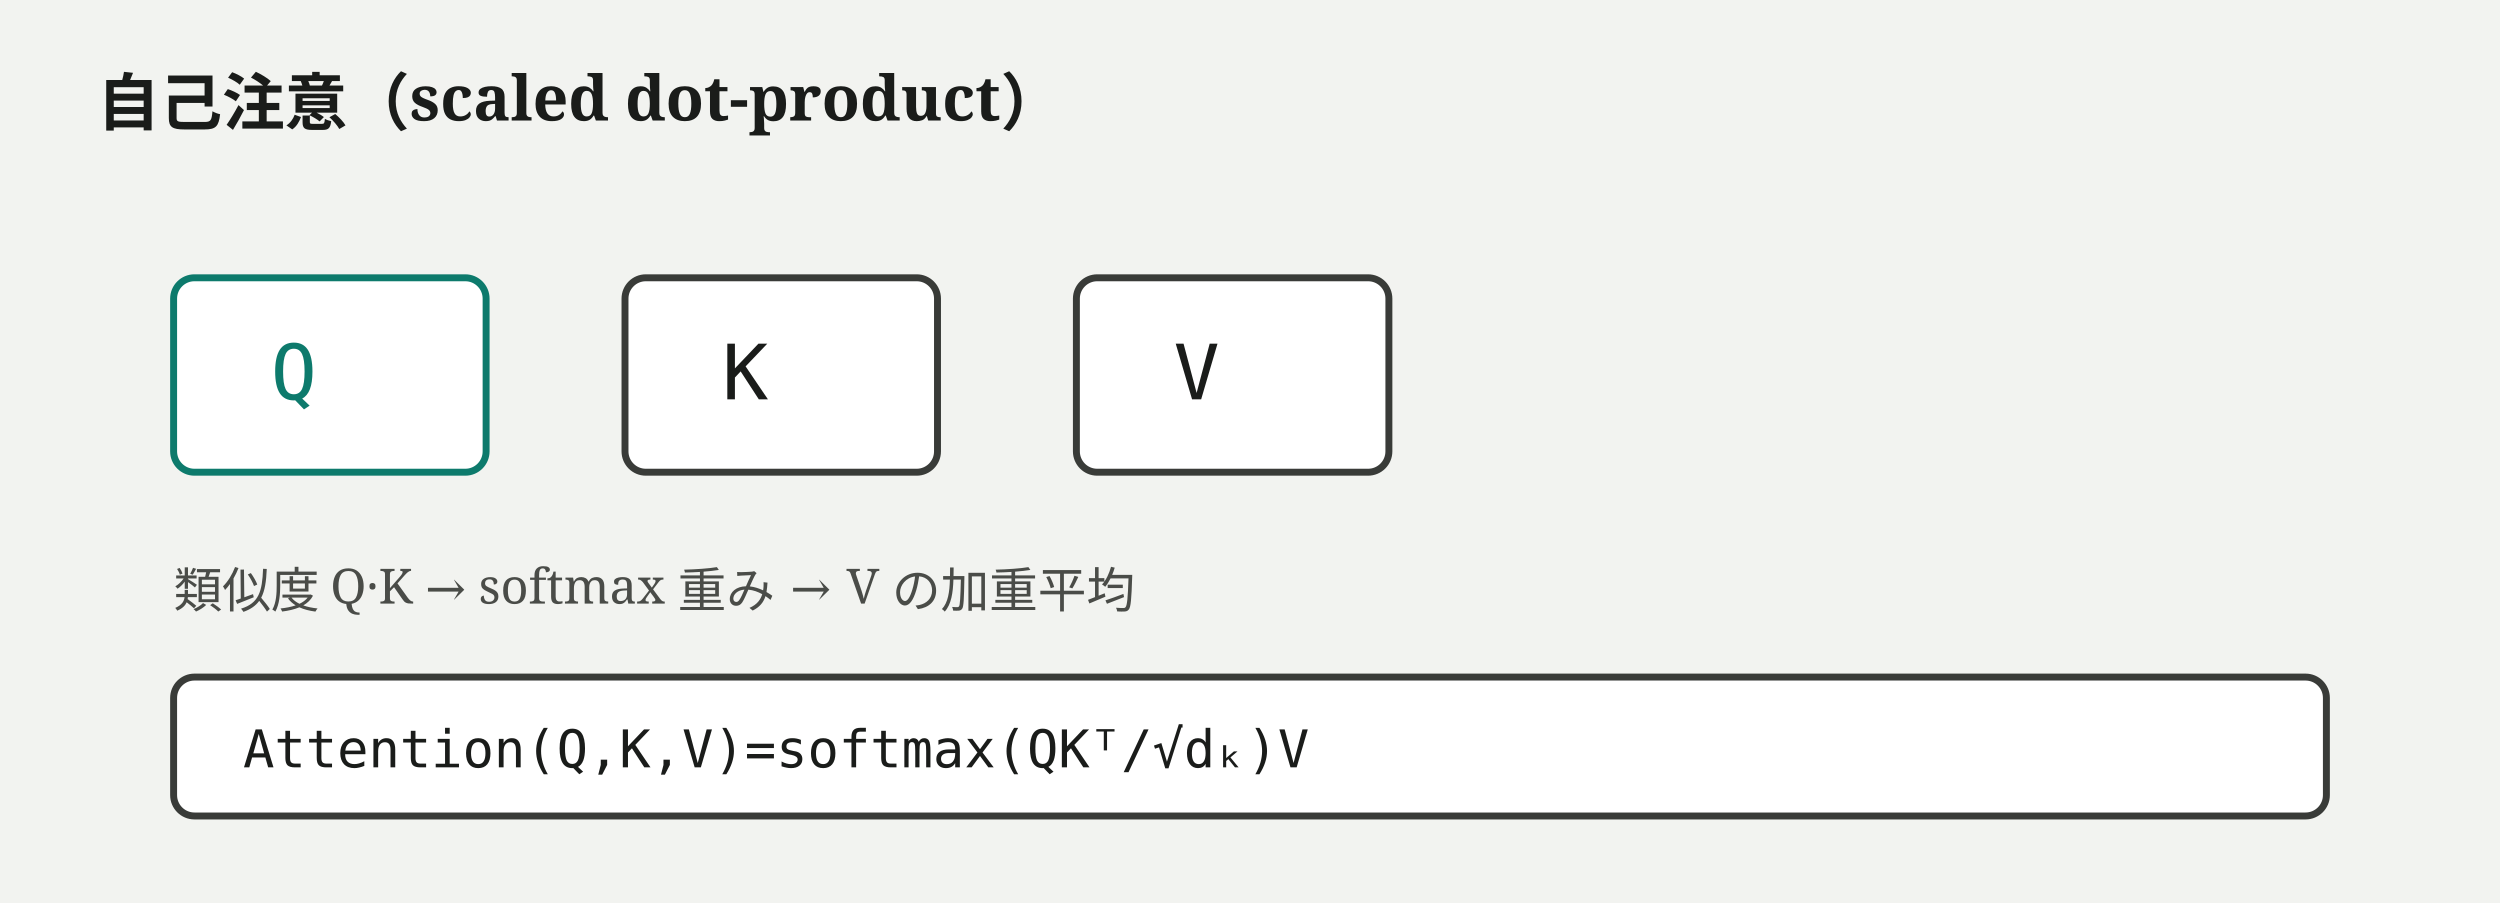
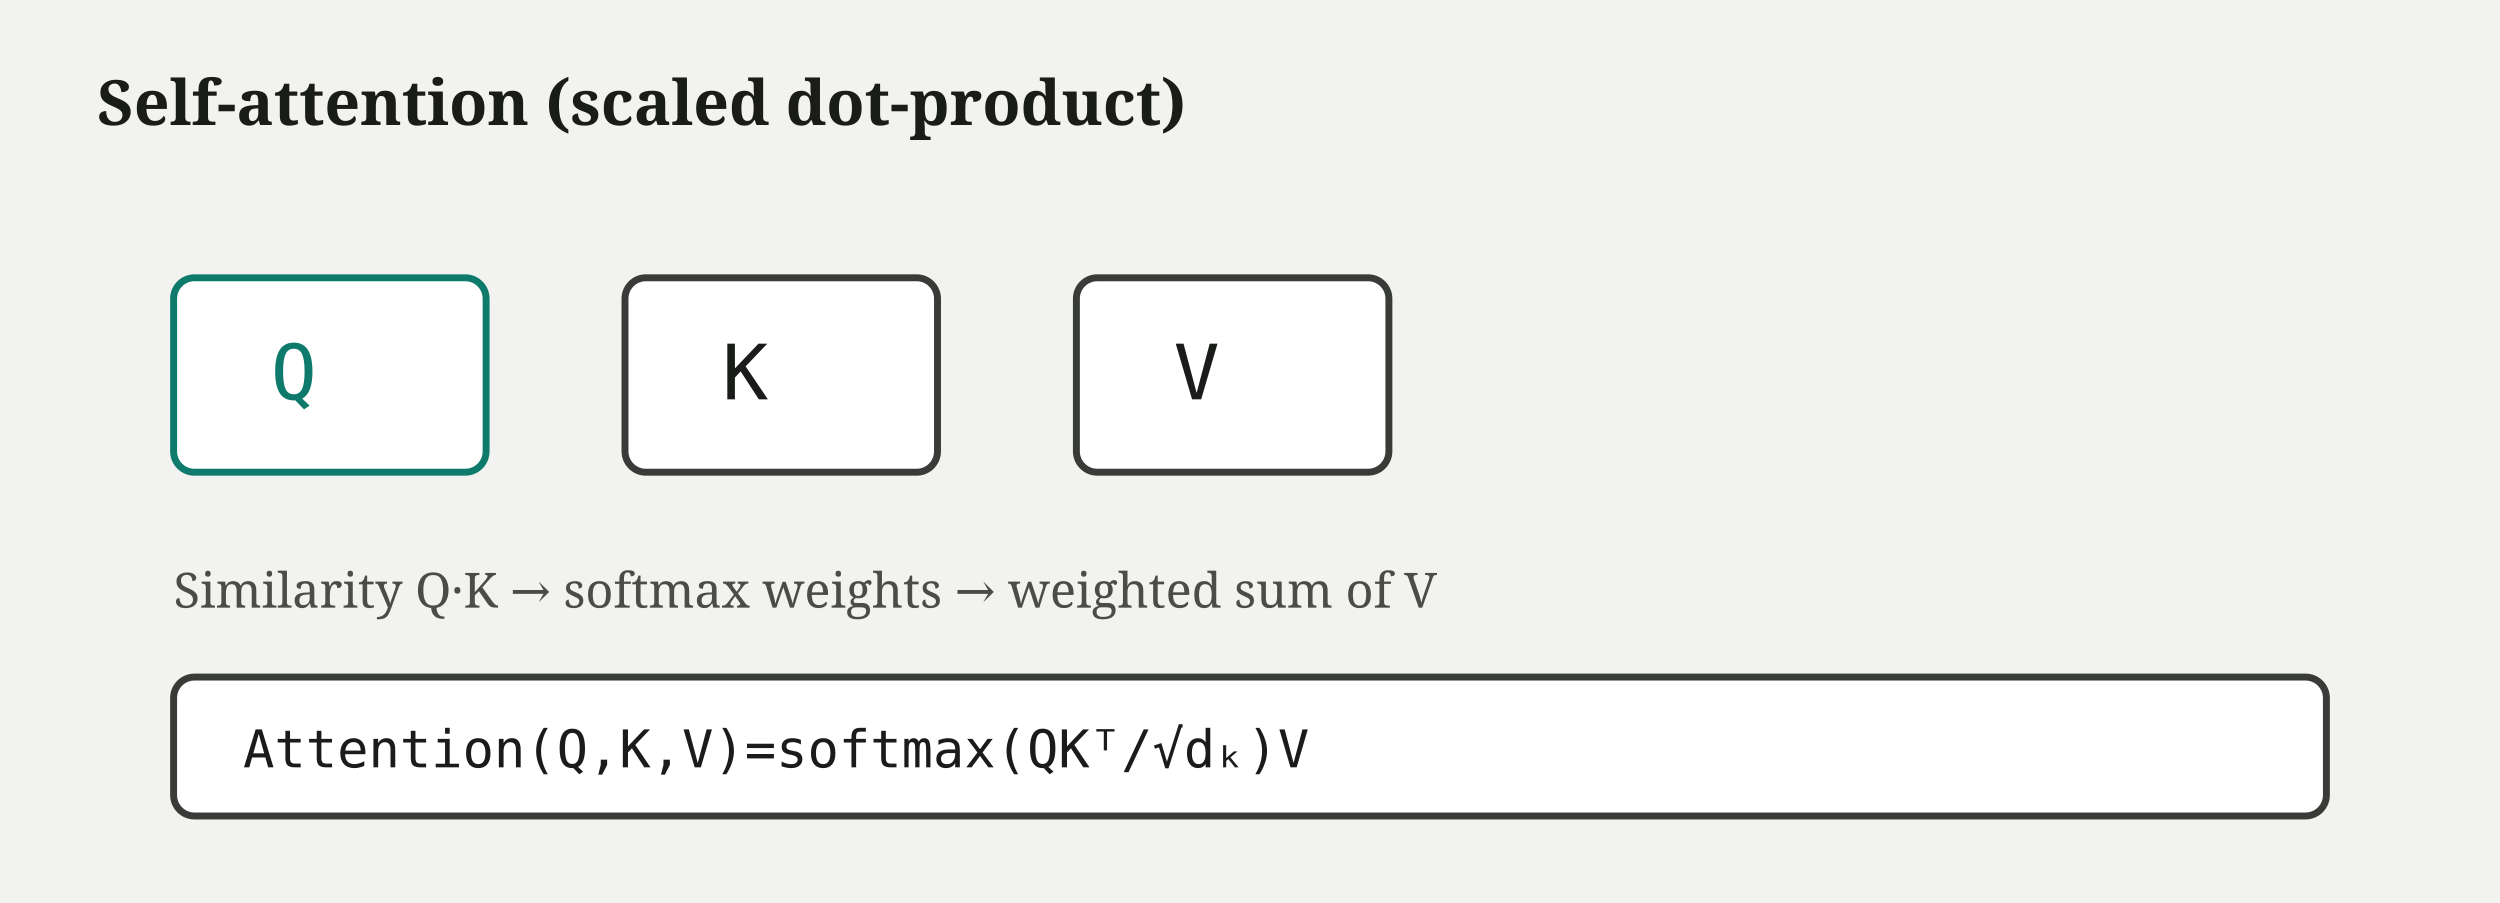
- <svg xmlns="http://www.w3.org/2000/svg" width="720" height="260" viewBox="0 0 720 260" role="img" aria-label="自己注意（scaled dot-product）">
+ <svg xmlns="http://www.w3.org/2000/svg" width="720" height="260" viewBox="0 0 720 260" role="img" aria-label="Self-attention (scaled dot-product)">
  <rect width="720" height="260" fill="#f2f3f0" />
-   <text x="28" y="36" fill="#1a1c1a" font-family="Georgia, serif" font-size="18" font-weight="600">自己注意（scaled dot-product）</text>
+   <text x="28" y="36" fill="#1a1c1a" font-family="Georgia, serif" font-size="18" font-weight="600">Self-attention (scaled dot-product)</text>
  <rect x="50" y="80" width="90" height="56" rx="6" fill="#fff" stroke="#0d7a6c" stroke-width="2" />
  <text x="78" y="115" fill="#0d7a6c" font-family="IBM Plex Mono, monospace" font-size="22">Q</text>
  <rect x="180" y="80" width="90" height="56" rx="6" fill="#fff" stroke="#393b38" stroke-width="2" />
  <text x="208" y="115" fill="#1a1c1a" font-family="IBM Plex Mono, monospace" font-size="22">K</text>
  <rect x="310" y="80" width="90" height="56" rx="6" fill="#fff" stroke="#393b38" stroke-width="2" />
  <text x="338" y="115" fill="#1a1c1a" font-family="IBM Plex Mono, monospace" font-size="22">V</text>
-   <text x="50" y="175" fill="#4a4c48" font-family="Georgia, serif" font-size="14">類似度 Q·K → softmax 重み → V の加重平均</text>
+   <text x="50" y="175" fill="#4a4c48" font-family="Georgia, serif" font-size="14">Similarity Q·K → softmax weights → weighted sum of V</text>
  <rect x="50" y="195" width="620" height="40" rx="6" fill="#fff" stroke="#393b38" stroke-width="2" />
  <text x="70" y="221" fill="#1a1c1a" font-family="IBM Plex Mono, monospace" font-size="15">Attention(Q,K,V)=softmax(QKᵀ/√dₖ)V</text>
</svg>
